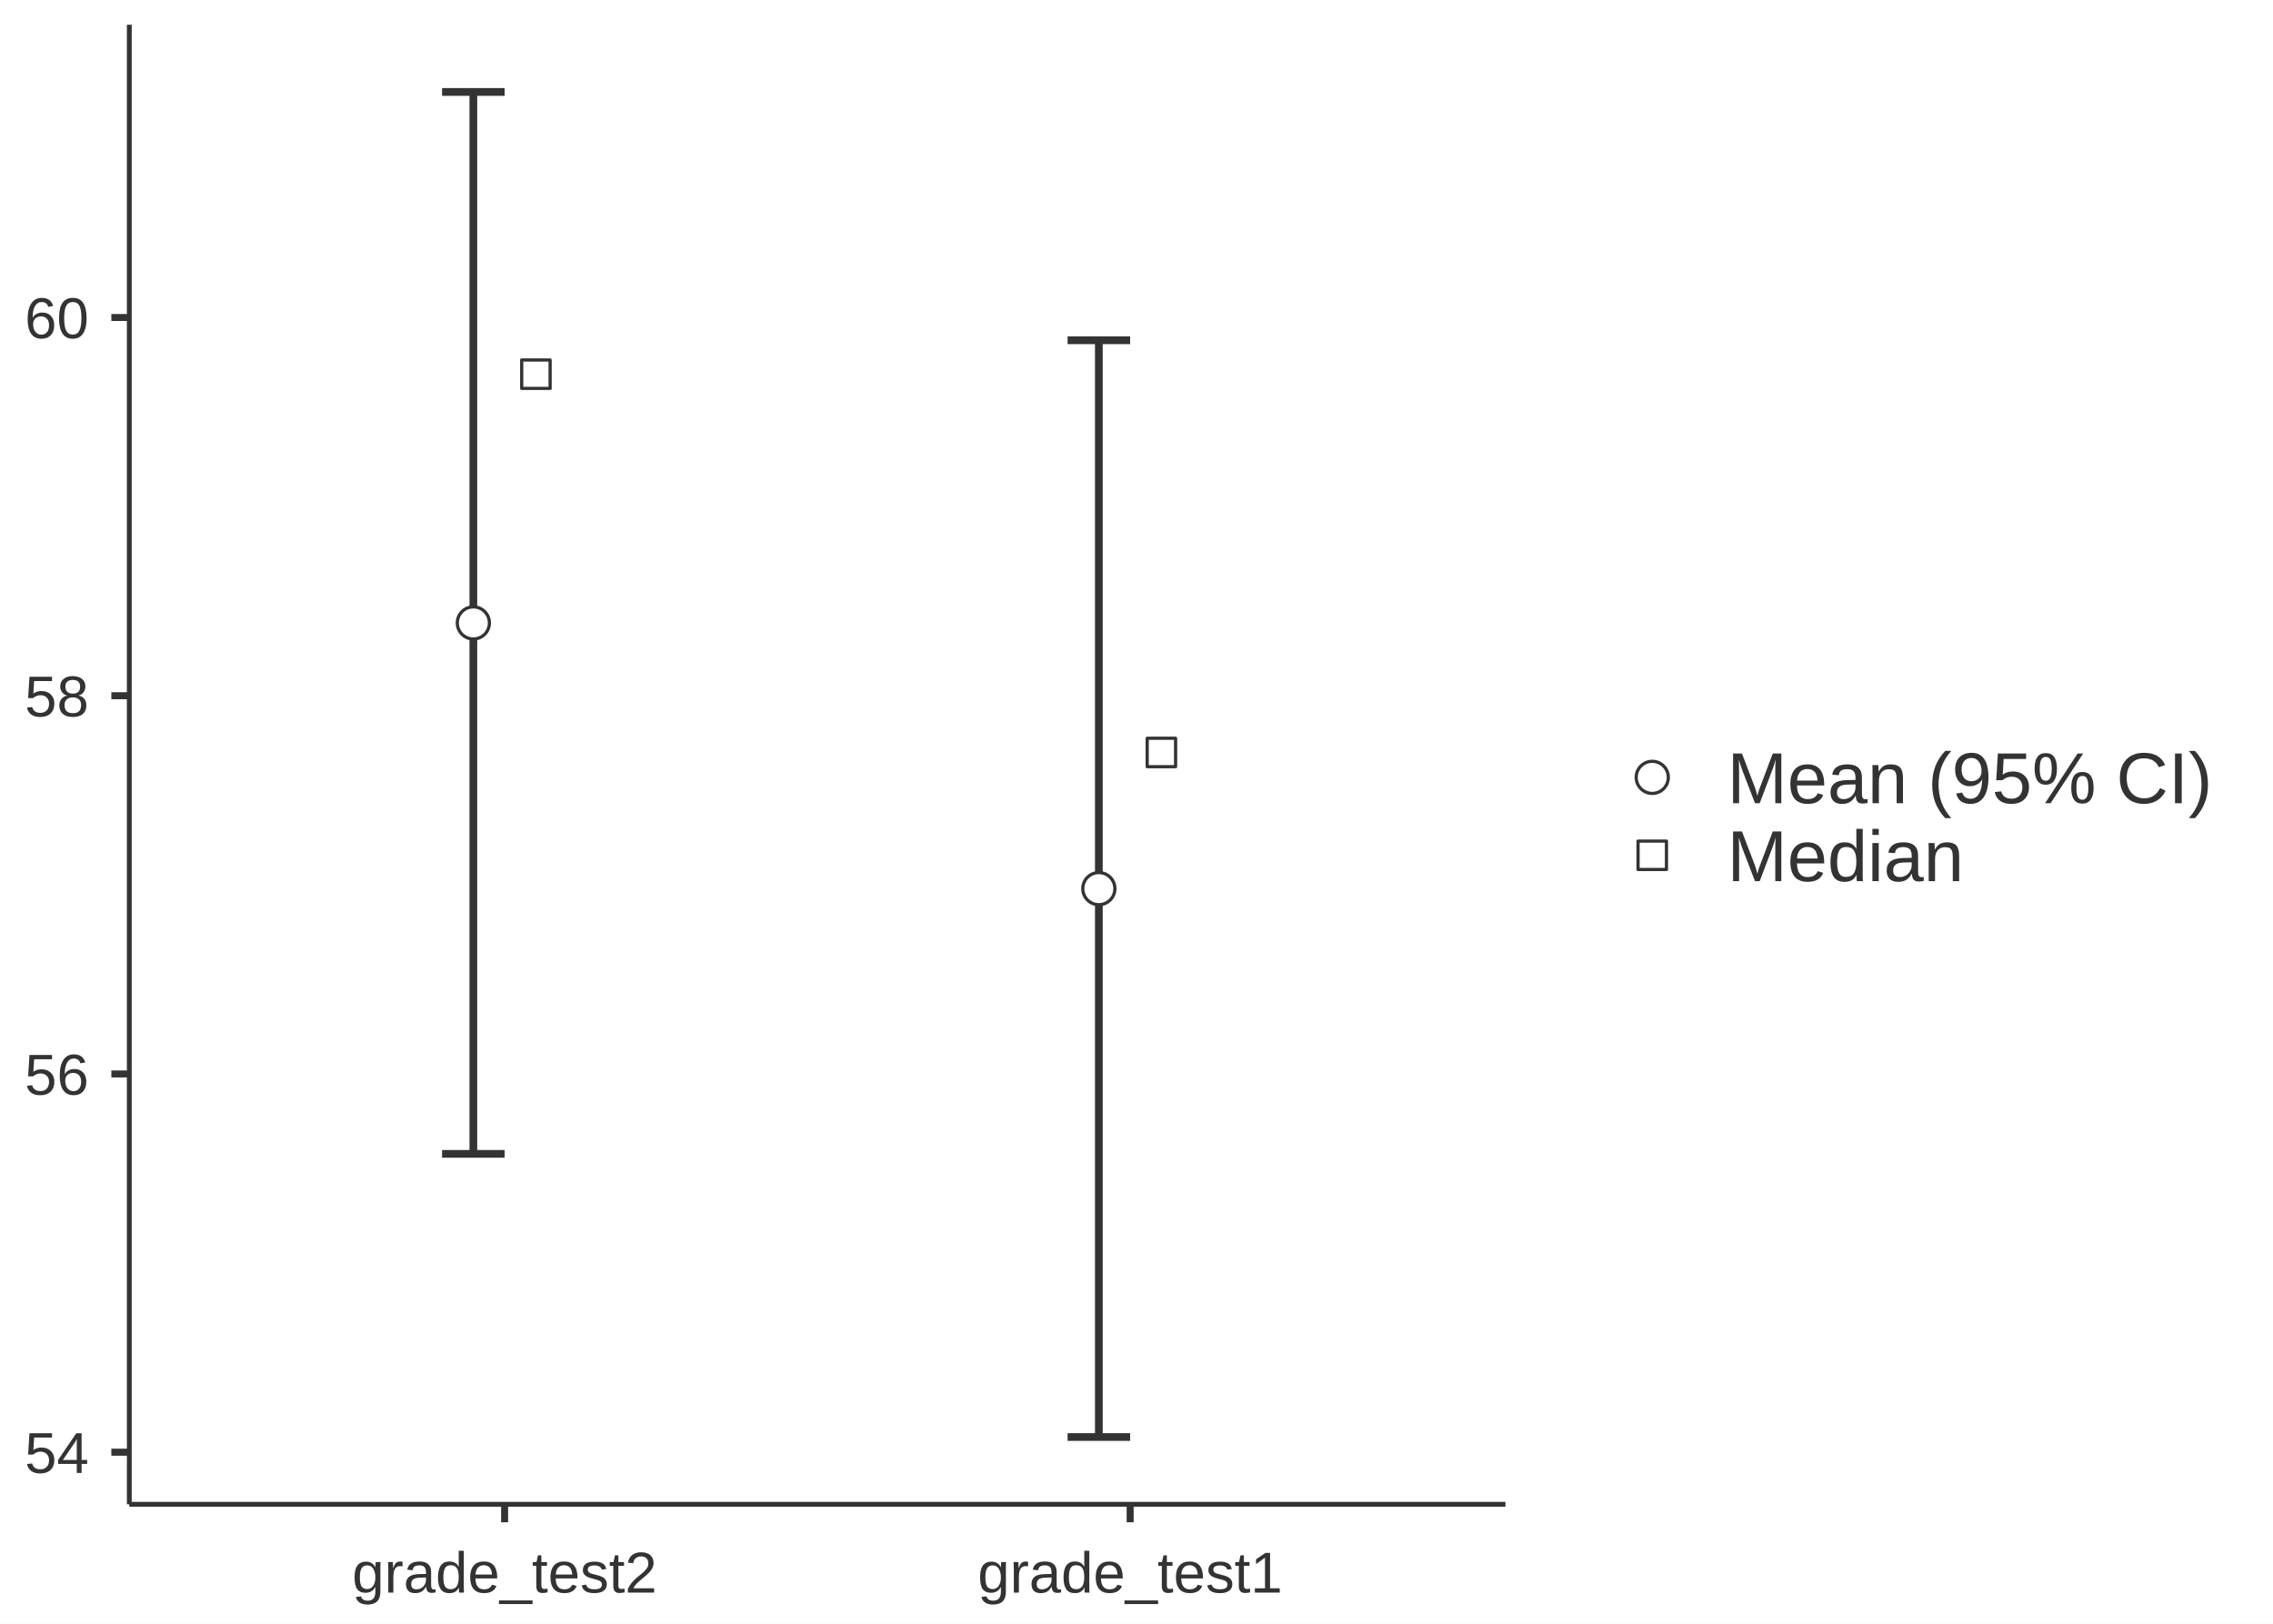
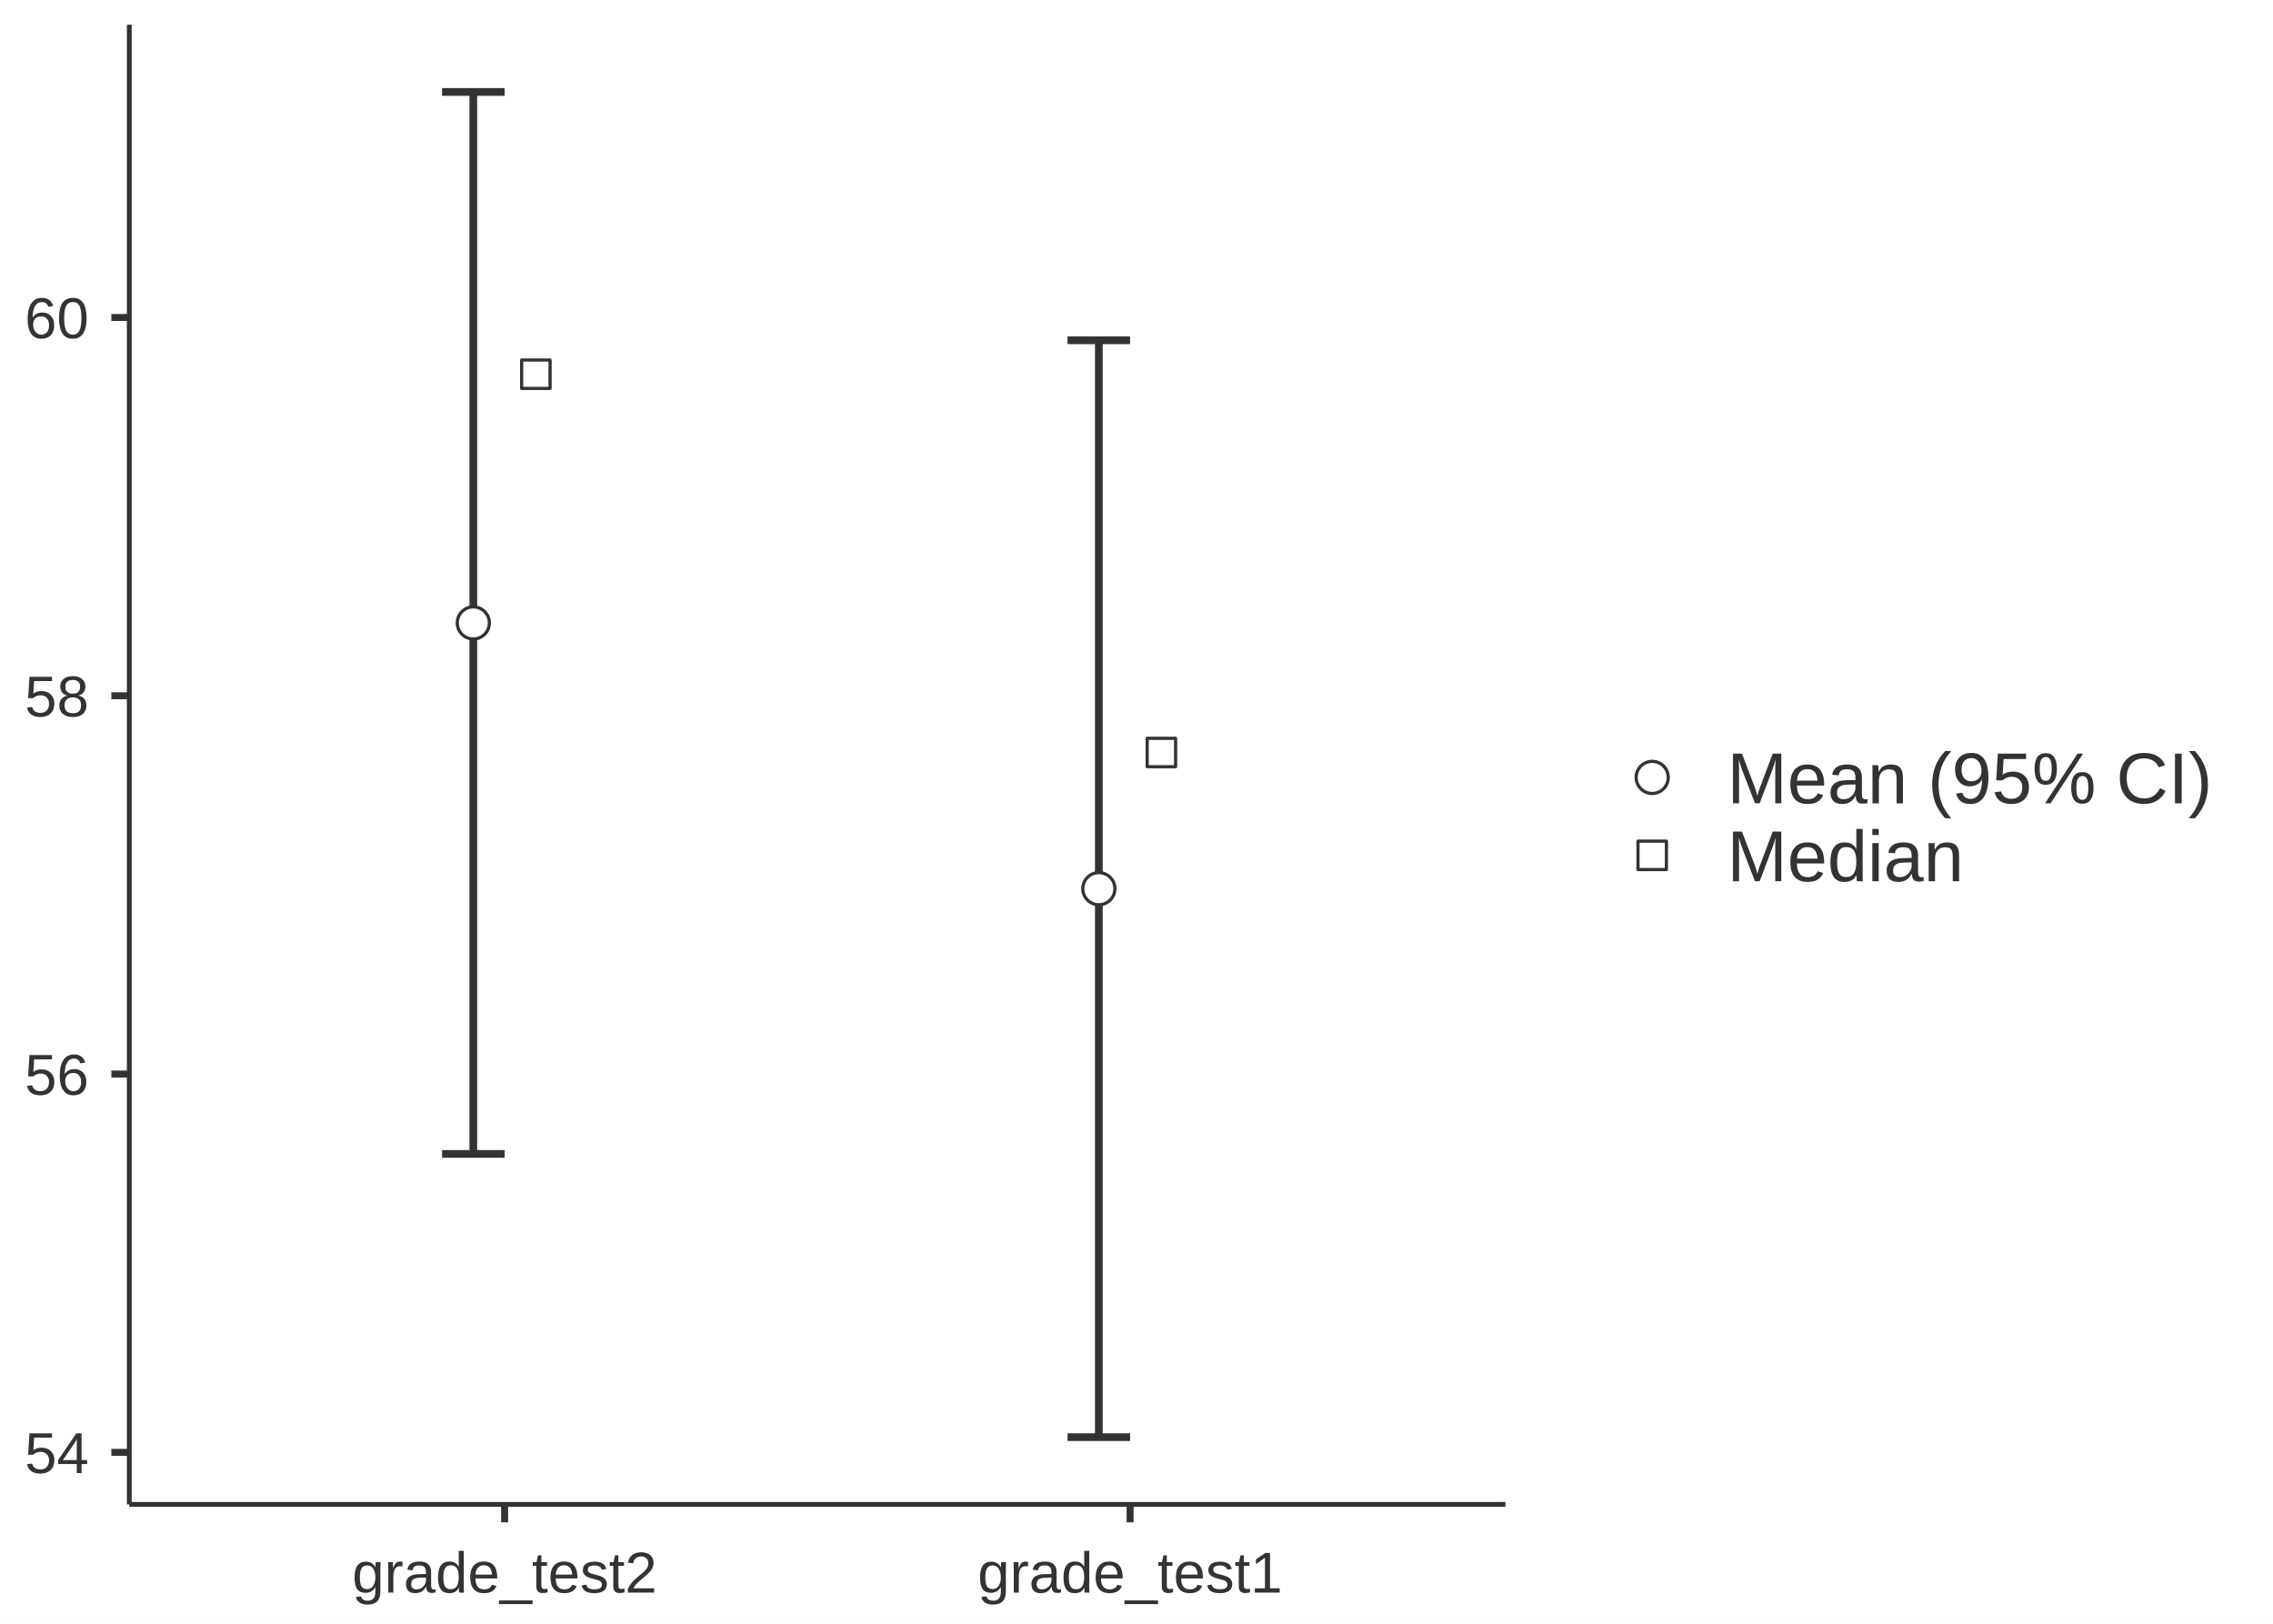
<svg xmlns="http://www.w3.org/2000/svg" class="svglite" width="504.00pt" height="360.00pt" viewBox="0 0 504.00 360.00">
  <defs>
    <style type="text/css">
    .svglite line, .svglite polyline, .svglite polygon, .svglite path, .svglite rect, .svglite circle {
      fill: none;
      stroke: #000000;
      stroke-linecap: round;
      stroke-linejoin: round;
      stroke-miterlimit: 10.00;
    }
    .svglite text {
      white-space: pre;
    }
  </style>
  </defs>
  <rect width="100%" height="100%" style="stroke: none; fill: #FFFFFF;" />
  <defs>
    <clipPath id="cpMC4wMHw1MDQuMDB8MC4wMHwzNjAuMDA=">
      <rect x="0.00" y="0.00" width="504.00" height="360.00" />
    </clipPath>
  </defs>
  <g clip-path="url(#cpMC4wMHw1MDQuMDB8MC4wMHwzNjAuMDA=)">
    <rect x="0.00" y="0.00" width="504.00" height="360.00" style="stroke-width: 1.55; stroke: none;" />
  </g>
  <defs>
-     <clipPath id="cpMjguNjd8MzMzLjgxfDUuNDh8MzMzLjUx">
-       <rect x="28.67" y="5.48" width="305.13" height="328.03" />
+     <clipPath id="cpMjguNjd8MzMzLjgwfDUuNDh8MzMzLjU0">
+       <rect x="28.67" y="5.48" width="305.13" height="328.06" />
    </clipPath>
  </defs>
-   <g clip-path="url(#cpMjguNjd8MzMzLjgxfDUuNDh8MzMzLjUx)">
-     <rect x="28.67" y="5.48" width="305.13" height="328.03" style="stroke-width: 1.55; stroke: none;" />
+   <g clip-path="url(#cpMjguNjd8MzMzLjgwfDUuNDh8MzMzLjU0)">
+     <rect x="28.67" y="5.48" width="305.13" height="328.06" style="stroke-width: 1.55; stroke: none;" />
    <polyline points="98.02,20.39 111.89,20.39 " style="stroke-width: 1.71; stroke: #333333; stroke-linecap: butt;" />
-     <polyline points="104.96,20.39 104.96,255.82 " style="stroke-width: 1.71; stroke: #333333; stroke-linecap: butt;" />
-     <polyline points="98.02,255.82 111.89,255.82 " style="stroke-width: 1.71; stroke: #333333; stroke-linecap: butt;" />
-     <polyline points="236.72,75.44 250.59,75.44 " style="stroke-width: 1.71; stroke: #333333; stroke-linecap: butt;" />
-     <polyline points="243.65,75.44 243.65,318.60 " style="stroke-width: 1.71; stroke: #333333; stroke-linecap: butt;" />
-     <polyline points="236.72,318.60 250.59,318.60 " style="stroke-width: 1.71; stroke: #333333; stroke-linecap: butt;" />
-     <circle cx="104.96" cy="138.11" r="3.56" style="stroke-width: 0.71; stroke: #333333; fill: #FFFFFF;" />
-     <circle cx="243.65" cy="197.02" r="3.56" style="stroke-width: 0.71; stroke: #333333; fill: #FFFFFF;" />
-     <rect x="115.68" y="79.81" width="6.30" height="6.30" style="stroke-width: 0.71; stroke: #333333; fill: #FFFFFF;" />
-     <rect x="254.37" y="163.68" width="6.30" height="6.30" style="stroke-width: 0.71; stroke: #333333; fill: #FFFFFF;" />
+     <polyline points="104.95,20.39 104.95,255.84 " style="stroke-width: 1.71; stroke: #333333; stroke-linecap: butt;" />
+     <polyline points="98.02,255.84 111.89,255.84 " style="stroke-width: 1.71; stroke: #333333; stroke-linecap: butt;" />
+     <polyline points="236.71,75.44 250.58,75.44 " style="stroke-width: 1.71; stroke: #333333; stroke-linecap: butt;" />
+     <polyline points="243.65,75.44 243.65,318.63 " style="stroke-width: 1.71; stroke: #333333; stroke-linecap: butt;" />
+     <polyline points="236.71,318.63 250.58,318.63 " style="stroke-width: 1.71; stroke: #333333; stroke-linecap: butt;" />
+     <circle cx="104.95" cy="138.11" r="3.56" style="stroke-width: 0.71; stroke: #333333; fill: #FFFFFF;" />
+     <circle cx="243.65" cy="197.03" r="3.56" style="stroke-width: 0.71; stroke: #333333; fill: #FFFFFF;" />
+     <rect x="115.67" y="79.82" width="6.30" height="6.30" style="stroke-width: 0.71; stroke: #333333; fill: #FFFFFF;" />
+     <rect x="254.37" y="163.69" width="6.30" height="6.30" style="stroke-width: 0.71; stroke: #333333; fill: #FFFFFF;" />
  </g>
  <g clip-path="url(#cpMC4wMHw1MDQuMDB8MC4wMHwzNjAuMDA=)">
-     <polyline points="28.67,333.51 28.67,5.48 " style="stroke-width: 1.07; stroke: #333333; stroke-linecap: butt;" />
-     <text x="12.59" y="326.56" text-anchor="middle" style="font-size: 12.80px;fill: #333333; font-family: &quot;Arial&quot;;" textLength="14.23px" lengthAdjust="spacingAndGlyphs">54</text>
-     <text x="12.59" y="242.70" text-anchor="middle" style="font-size: 12.80px;fill: #333333; font-family: &quot;Arial&quot;;" textLength="14.23px" lengthAdjust="spacingAndGlyphs">56</text>
-     <text x="12.59" y="158.84" text-anchor="middle" style="font-size: 12.80px;fill: #333333; font-family: &quot;Arial&quot;;" textLength="14.23px" lengthAdjust="spacingAndGlyphs">58</text>
+     <polyline points="28.67,333.54 28.67,5.48 " style="stroke-width: 1.07; stroke: #333333; stroke-linecap: butt;" />
+     <text x="12.59" y="326.59" text-anchor="middle" style="font-size: 12.80px;fill: #333333; font-family: &quot;Arial&quot;;" textLength="14.23px" lengthAdjust="spacingAndGlyphs">54</text>
+     <text x="12.59" y="242.72" text-anchor="middle" style="font-size: 12.80px;fill: #333333; font-family: &quot;Arial&quot;;" textLength="14.23px" lengthAdjust="spacingAndGlyphs">56</text>
+     <text x="12.59" y="158.85" text-anchor="middle" style="font-size: 12.80px;fill: #333333; font-family: &quot;Arial&quot;;" textLength="14.23px" lengthAdjust="spacingAndGlyphs">58</text>
    <text x="12.59" y="74.98" text-anchor="middle" style="font-size: 12.80px;fill: #333333; font-family: &quot;Arial&quot;;" textLength="14.23px" lengthAdjust="spacingAndGlyphs">60</text>
-     <polyline points="24.69,321.97 28.67,321.97 " style="stroke-width: 1.55; stroke: #333333; stroke-linecap: butt;" />
-     <polyline points="24.69,238.11 28.67,238.11 " style="stroke-width: 1.55; stroke: #333333; stroke-linecap: butt;" />
-     <polyline points="24.69,154.25 28.67,154.25 " style="stroke-width: 1.55; stroke: #333333; stroke-linecap: butt;" />
+     <polyline points="24.69,322.00 28.67,322.00 " style="stroke-width: 1.55; stroke: #333333; stroke-linecap: butt;" />
+     <polyline points="24.69,238.13 28.67,238.13 " style="stroke-width: 1.55; stroke: #333333; stroke-linecap: butt;" />
+     <polyline points="24.69,154.26 28.67,154.26 " style="stroke-width: 1.55; stroke: #333333; stroke-linecap: butt;" />
    <polyline points="24.69,70.39 28.67,70.39 " style="stroke-width: 1.55; stroke: #333333; stroke-linecap: butt;" />
-     <polyline points="28.67,333.51 333.81,333.51 " style="stroke-width: 1.07; stroke: #333333; stroke-linecap: butt;" />
-     <polyline points="111.89,337.50 111.89,333.51 " style="stroke-width: 1.55; stroke: #333333; stroke-linecap: butt;" />
-     <polyline points="250.59,337.50 250.59,333.51 " style="stroke-width: 1.55; stroke: #333333; stroke-linecap: butt;" />
-     <text x="111.89" y="353.09" text-anchor="middle" style="font-size: 12.80px;fill: #333333; font-family: &quot;Arial&quot;;" textLength="67.57px" lengthAdjust="spacingAndGlyphs">grade_test2</text>
-     <text x="250.59" y="353.09" text-anchor="middle" style="font-size: 12.80px;fill: #333333; font-family: &quot;Arial&quot;;" textLength="67.57px" lengthAdjust="spacingAndGlyphs">grade_test1</text>
-     <rect x="349.75" y="132.76" width="148.77" height="73.48" style="stroke-width: 1.55; stroke: none;" />
-     <circle cx="366.36" cy="172.35" r="3.56" style="stroke-width: 0.71; stroke: #333333; fill: #FFFFFF;" />
-     <rect x="363.21" y="186.48" width="6.30" height="6.30" style="stroke-width: 0.71; stroke: #333333; fill: #FFFFFF;" />
-     <text x="382.97" y="178.08" style="font-size: 16.00px;fill: #333333; font-family: &quot;Arial&quot;;" textLength="107.59px" lengthAdjust="spacingAndGlyphs">Mean (95% CI)</text>
-     <text x="382.97" y="195.36" style="font-size: 16.00px;fill: #333333; font-family: &quot;Arial&quot;;" textLength="52.48px" lengthAdjust="spacingAndGlyphs">Median</text>
+     <polyline points="28.67,333.54 333.80,333.54 " style="stroke-width: 1.07; stroke: #333333; stroke-linecap: butt;" />
+     <polyline points="111.89,337.52 111.89,333.54 " style="stroke-width: 1.55; stroke: #333333; stroke-linecap: butt;" />
+     <polyline points="250.58,337.52 250.58,333.54 " style="stroke-width: 1.55; stroke: #333333; stroke-linecap: butt;" />
+     <text x="111.89" y="353.10" text-anchor="middle" style="font-size: 12.80px;fill: #333333; font-family: &quot;Arial&quot;;" textLength="67.57px" lengthAdjust="spacingAndGlyphs">grade_test2</text>
+     <text x="250.58" y="353.10" text-anchor="middle" style="font-size: 12.80px;fill: #333333; font-family: &quot;Arial&quot;;" textLength="67.57px" lengthAdjust="spacingAndGlyphs">grade_test1</text>
+     <rect x="349.74" y="132.77" width="148.78" height="73.48" style="stroke-width: 1.55; stroke: none;" />
+     <circle cx="366.35" cy="172.36" r="3.56" style="stroke-width: 0.71; stroke: #333333; fill: #FFFFFF;" />
+     <rect x="363.20" y="186.49" width="6.30" height="6.30" style="stroke-width: 0.71; stroke: #333333; fill: #FFFFFF;" />
+     <text x="382.96" y="178.10" style="font-size: 16.00px;fill: #333333; font-family: &quot;Arial&quot;;" textLength="107.59px" lengthAdjust="spacingAndGlyphs">Mean (95% CI)</text>
+     <text x="382.96" y="195.38" style="font-size: 16.00px;fill: #333333; font-family: &quot;Arial&quot;;" textLength="52.48px" lengthAdjust="spacingAndGlyphs">Median</text>
  </g>
</svg>
